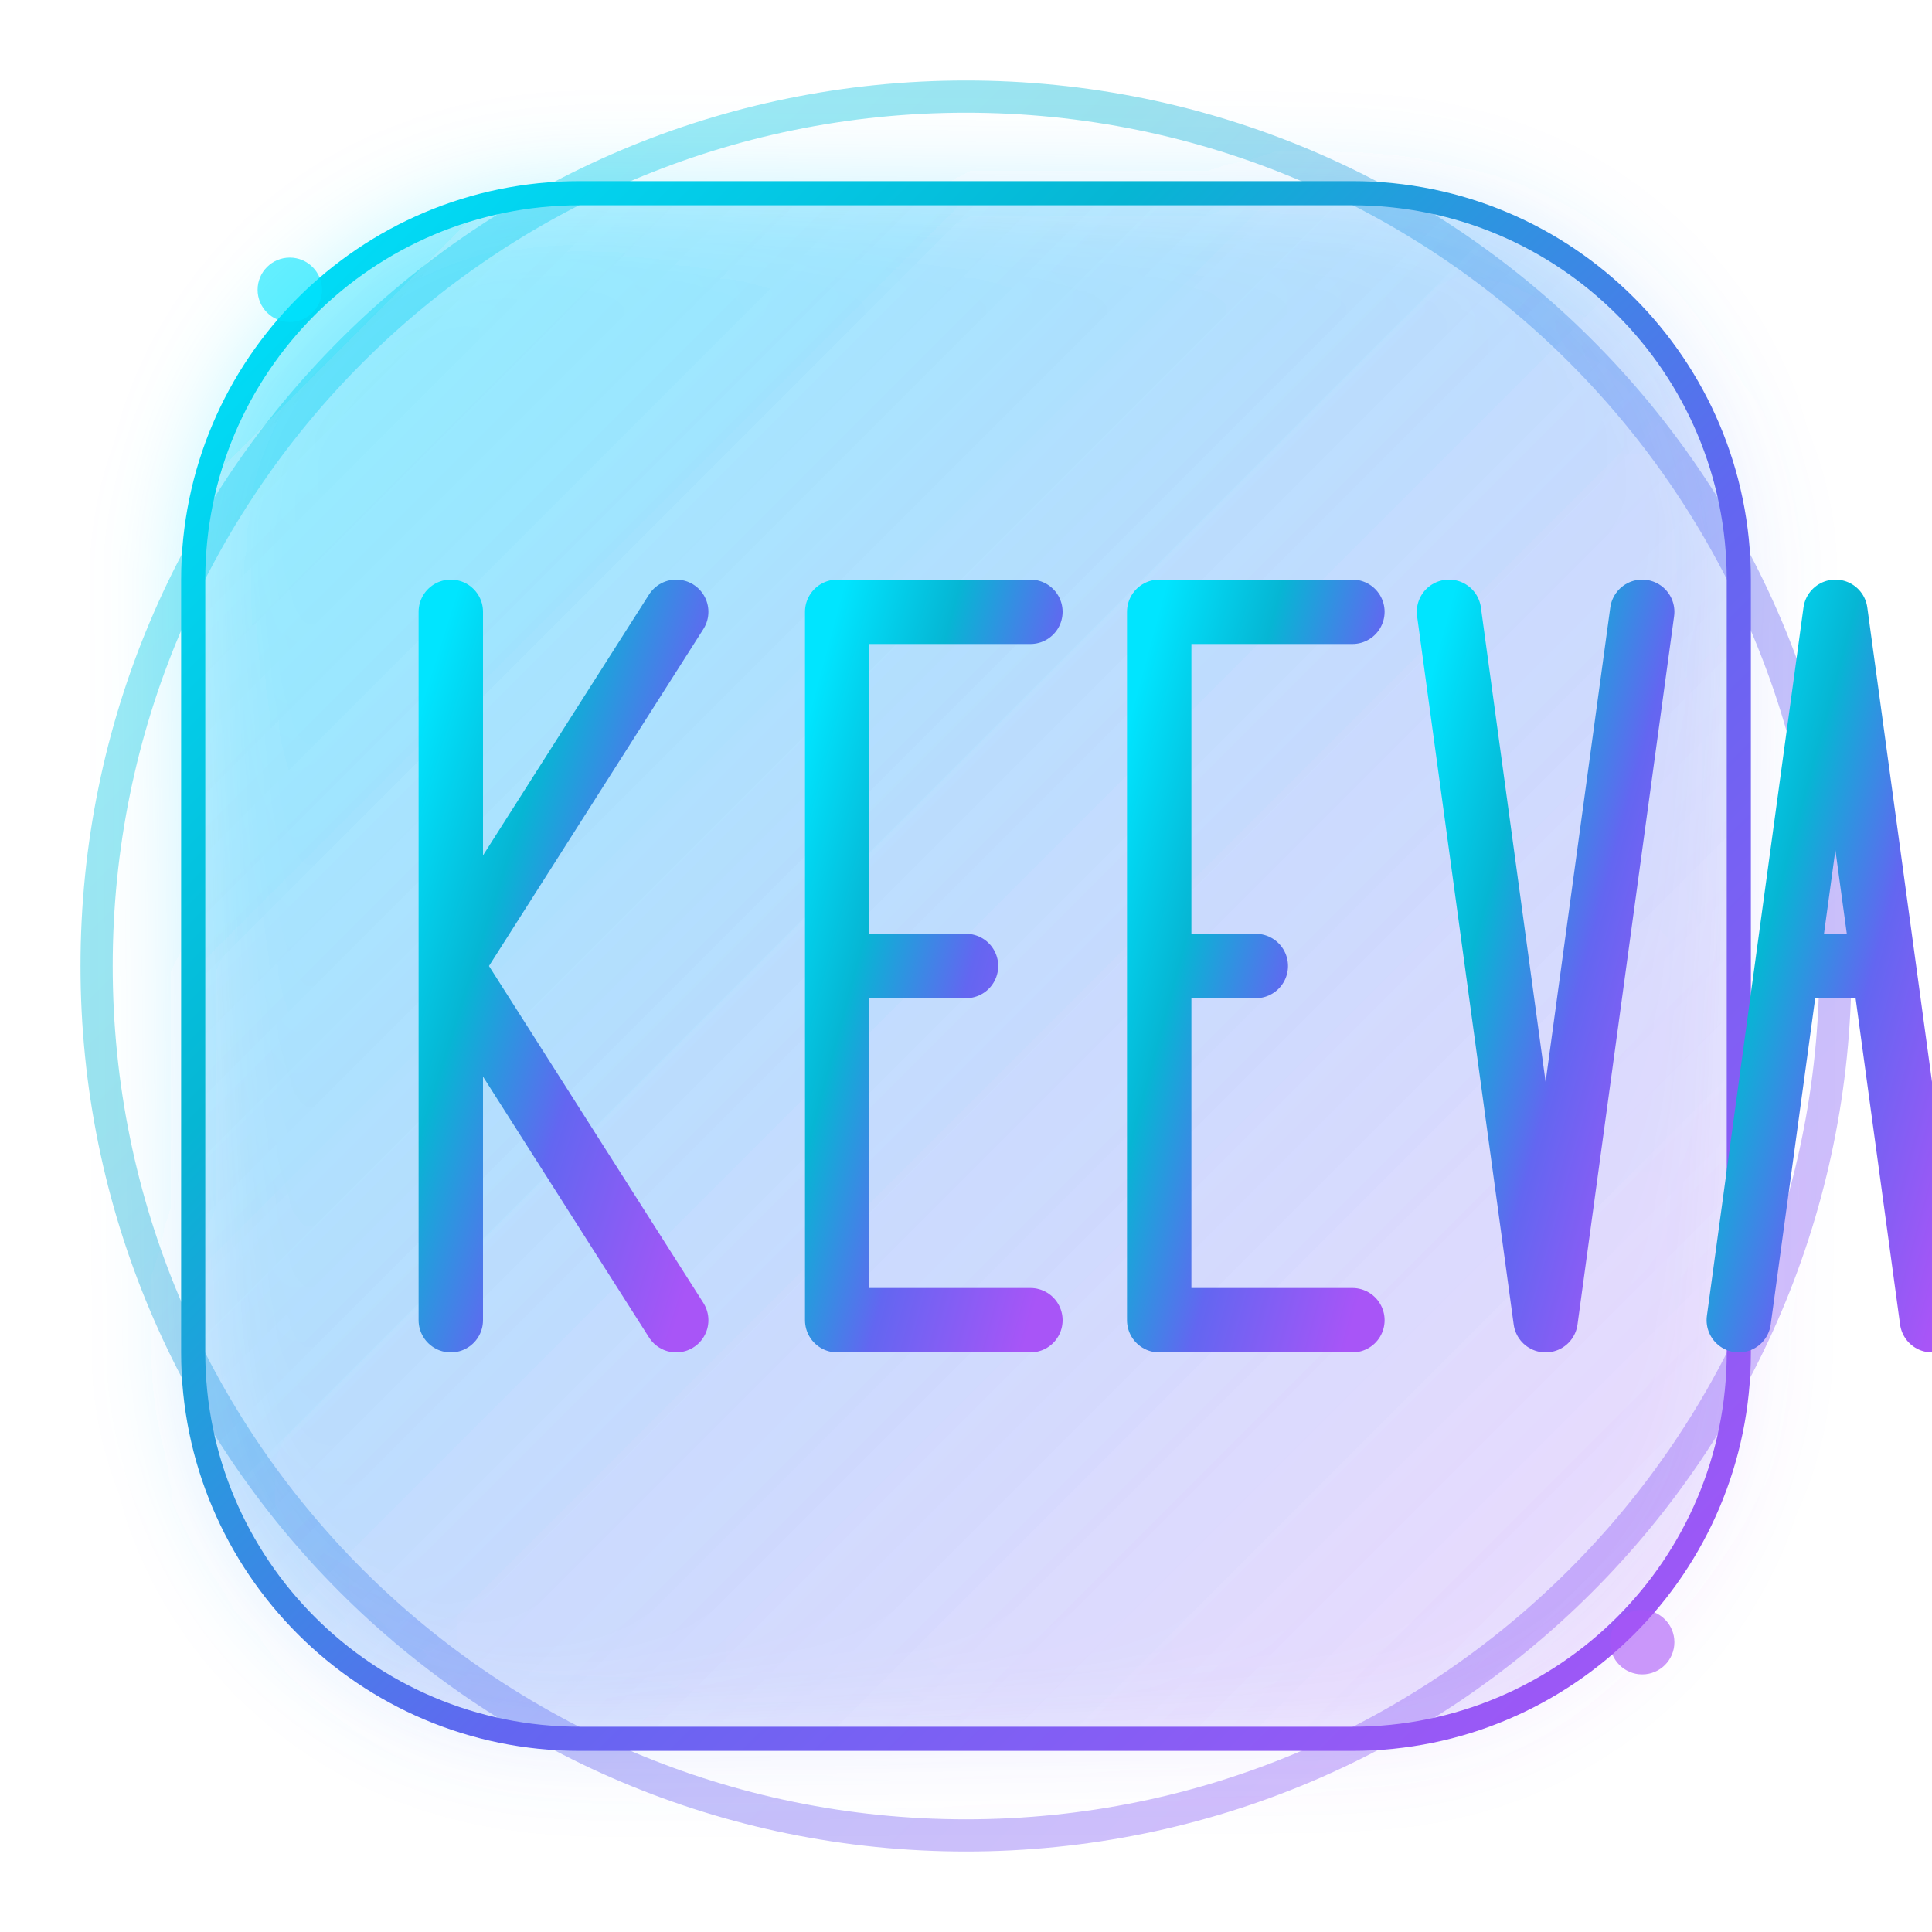
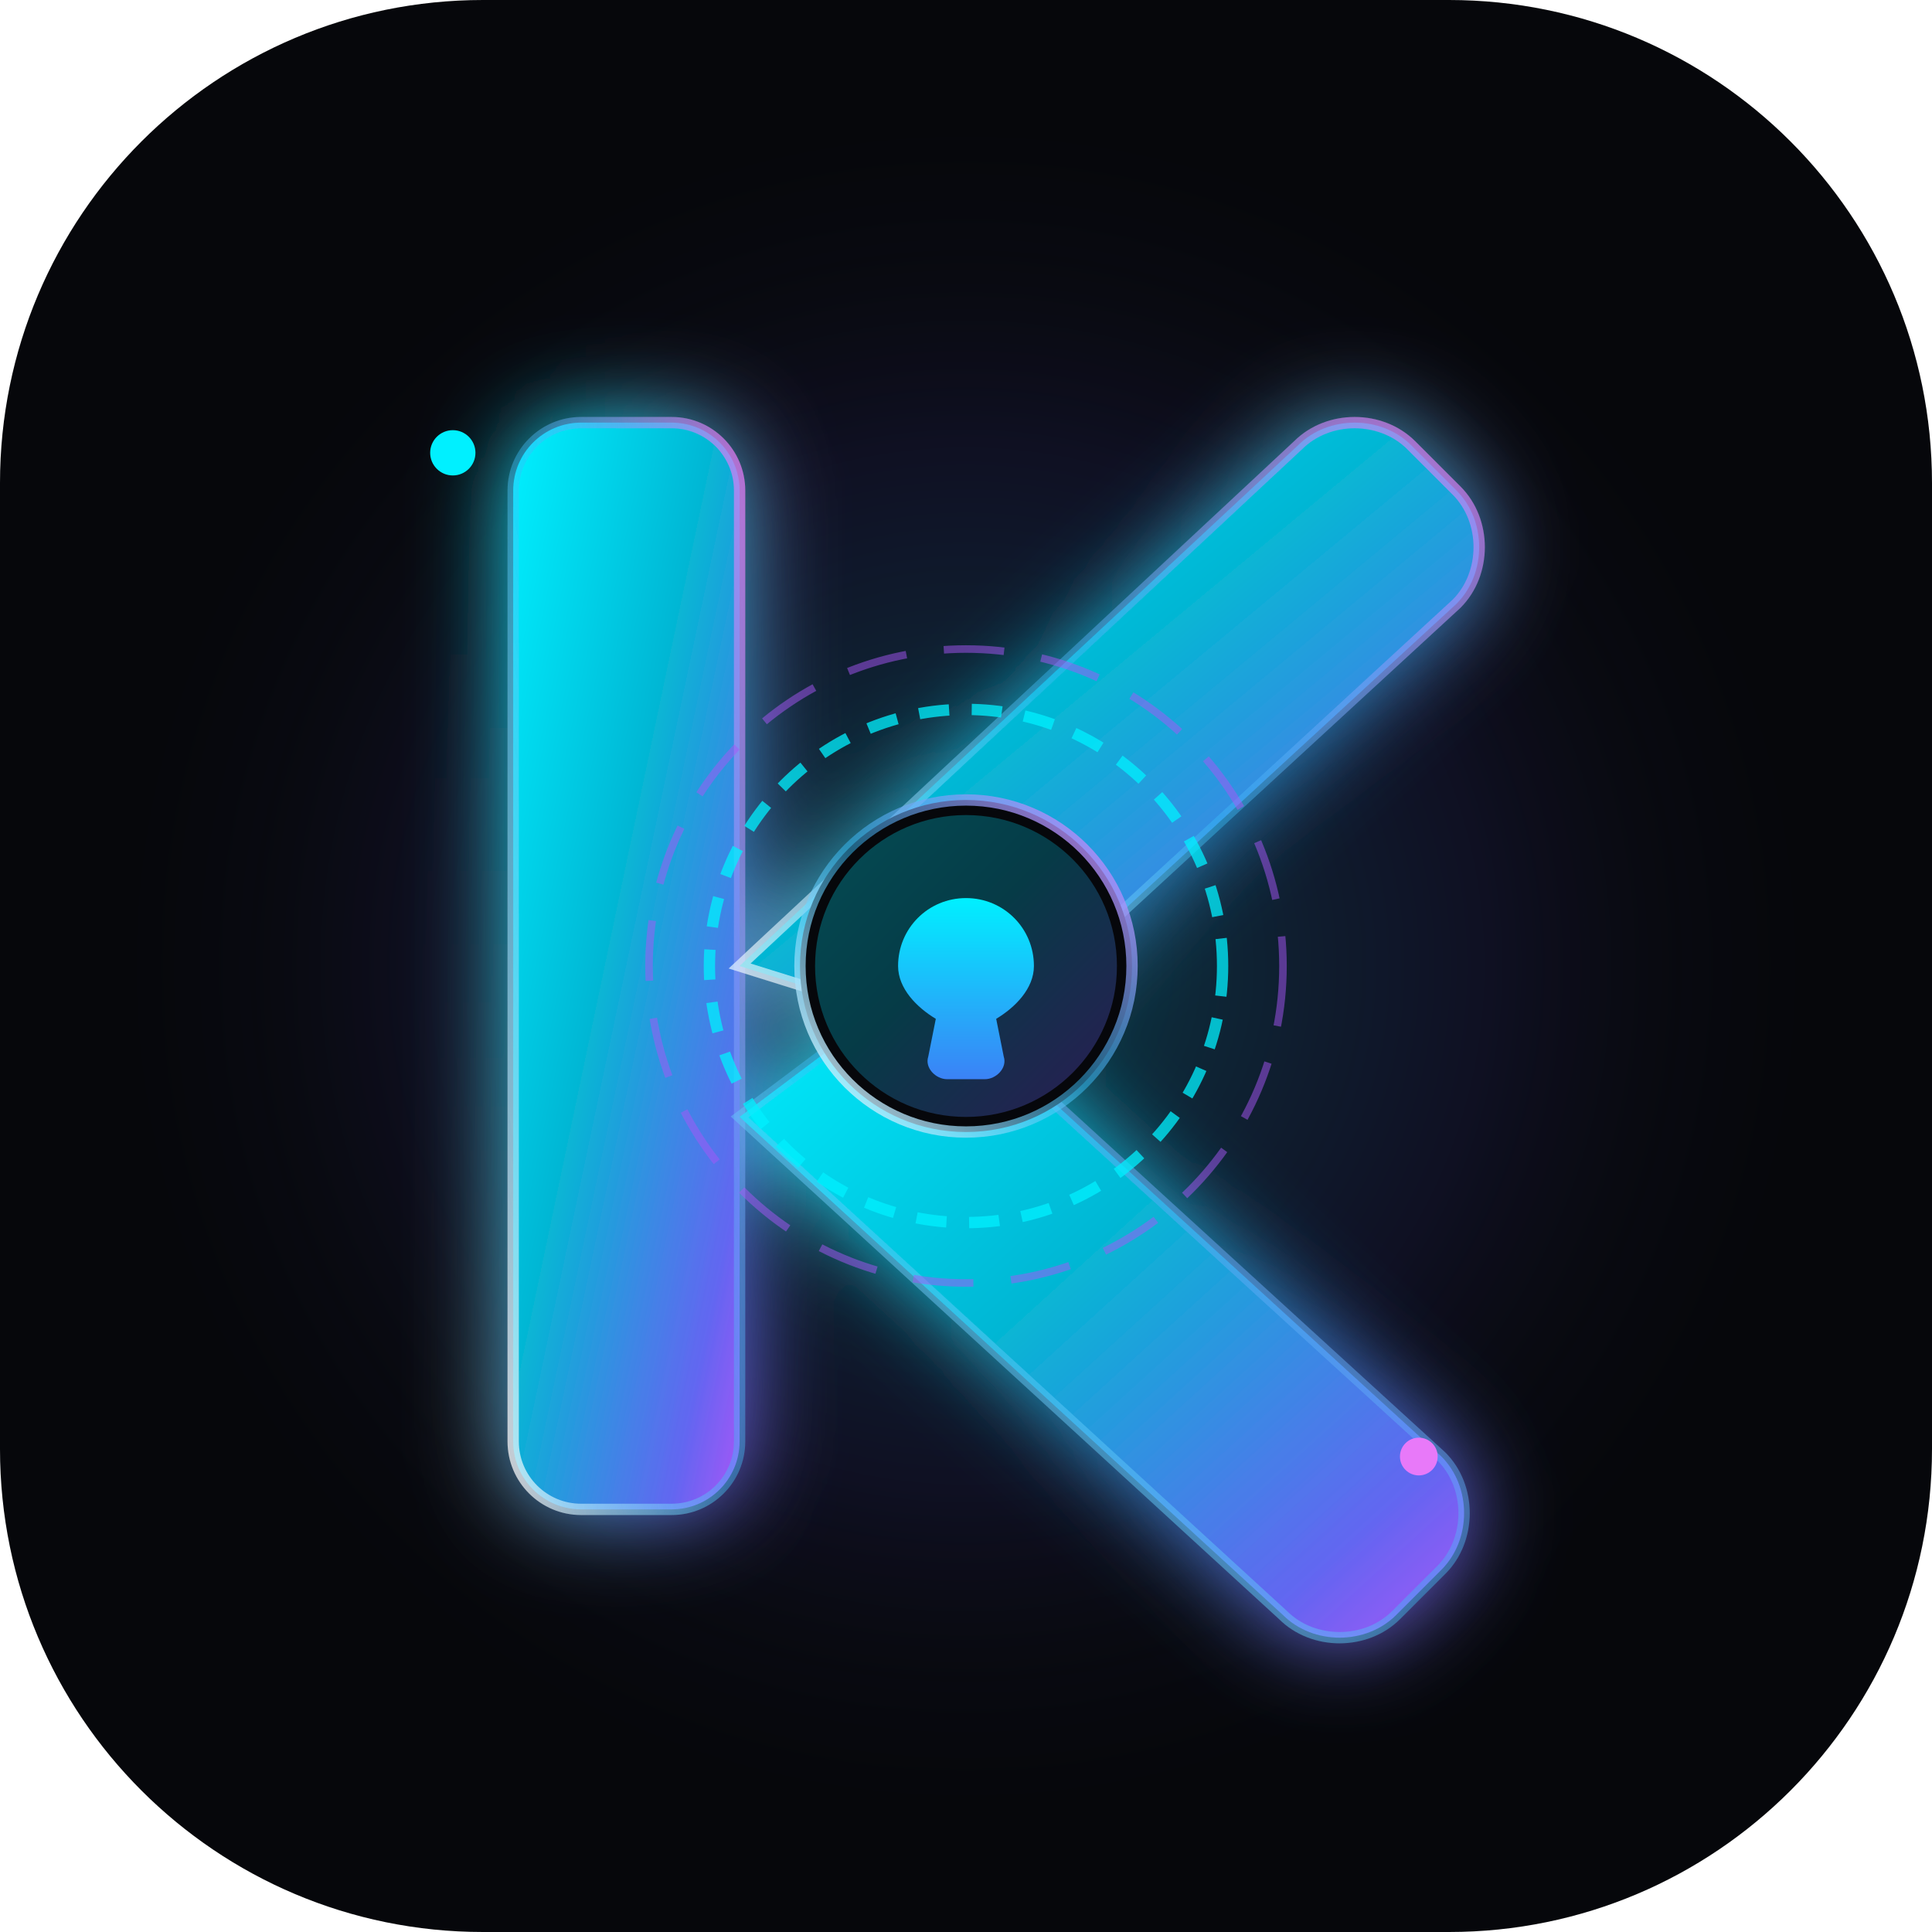
- <svg xmlns="http://www.w3.org/2000/svg" viewBox="0 0 120 120">
+ <svg xmlns="http://www.w3.org/2000/svg" viewBox="0 0 512 512" width="512" height="512" fill="none">
  <defs>
-     <linearGradient id="logoGrad" x1="0%" y1="0%" x2="100%" y2="100%">
-       <stop offset="0%" stop-color="#00E5FF" />
-       <stop offset="30%" stop-color="#06B6D4" />
-       <stop offset="60%" stop-color="#6366F1" />
+     <radialGradient id="bgGlow" cx="50%" cy="50%" r="50%">
+       <stop offset="0%" stop-color="#00F0FF" stop-opacity="0.25" />
+       <stop offset="60%" stop-color="#6366F1" stop-opacity="0.1" />
+       <stop offset="100%" stop-color="#06070B" stop-opacity="0" />
+     </radialGradient>
+     <linearGradient id="kGrad1" x1="0%" y1="0%" x2="100%" y2="100%">
+       <stop offset="0%" stop-color="#00F0FF" />
+       <stop offset="45%" stop-color="#06B6D4" />
+       <stop offset="85%" stop-color="#6366F1" />
      <stop offset="100%" stop-color="#A855F7" />
    </linearGradient>
-     <linearGradient id="glowGrad" x1="0%" y1="0%" x2="100%" y2="100%">
-       <stop offset="0%" stop-color="#00E5FF" stop-opacity="0.3" />
-       <stop offset="100%" stop-color="#A855F7" stop-opacity="0.1" />
+     <linearGradient id="kMetal" x1="0%" y1="100%" x2="100%" y2="0%">
+       <stop offset="0%" stop-color="#FFFFFF" stop-opacity="0.9" />
+       <stop offset="50%" stop-color="#38BDF8" stop-opacity="0.5" />
+       <stop offset="100%" stop-color="#E879F9" stop-opacity="0.9" />
    </linearGradient>
-     <filter id="innerGlow" x="-50%" y="-50%" width="200%" height="200%">
-       <feGaussianBlur stdDeviation="3" result="blur" />
-       <feMerge>
-         <feMergeNode in="blur" />
-         <feMergeNode in="SourceGraphic" />
-       </feMerge>
+     <linearGradient id="keyGlow" x1="0%" y1="0%" x2="0%" y2="100%">
+       <stop offset="0%" stop-color="#00F0FF" />
+       <stop offset="100%" stop-color="#3B82F6" />
+     </linearGradient>
+     <filter id="neonGlow" x="-20%" y="-20%" width="140%" height="140%">
+       <feGaussianBlur stdDeviation="12" result="blur" />
+       <feComposite in="SourceGraphic" in2="blur" operator="over" />
    </filter>
  </defs>
-   <circle cx="60" cy="60" r="54" fill="none" stroke="url(#logoGrad)" stroke-width="2" opacity="0.4" />
-   <rect x="12" y="12" width="96" height="96" rx="24" fill="url(#glowGrad)" filter="url(#innerGlow)" />
-   <rect x="12" y="12" width="96" height="96" rx="24" fill="none" stroke="url(#logoGrad)" stroke-width="1.5" />
-   <g transform="translate(60, 60)">
-     <path d="M-32 -22 L-32 22 M-32 0 L-18 -22 M-32 0 L-18 22" stroke="url(#logoGrad)" stroke-width="4" stroke-linecap="round" stroke-linejoin="round" fill="none" />
-     <path d="M-8 -22 L4 -22 M-8 0 L0 0 M-8 22 L4 22 M-8 -22 L-8 22" stroke="url(#logoGrad)" stroke-width="4" stroke-linecap="round" stroke-linejoin="round" fill="none" />
-     <path d="M12 -22 L24 -22 M12 0 L18 0 M12 22 L24 22 M12 -22 L12 22" stroke="url(#logoGrad)" stroke-width="4" stroke-linecap="round" stroke-linejoin="round" fill="none" />
-     <path d="M30 -22 L36 22 L42 -22" stroke="url(#logoGrad)" stroke-width="4" stroke-linecap="round" stroke-linejoin="round" fill="none" />
-     <path d="M48 22 L54 -22 L60 22 M51 0 L57 0" stroke="url(#logoGrad)" stroke-width="4" stroke-linecap="round" stroke-linejoin="round" fill="none" />
+   <rect width="512" height="512" rx="128" fill="#06070B" />
+   <circle cx="256" cy="256" r="230" fill="url(#bgGlow)" />
+   <g filter="url(#neonGlow)">
+     <rect x="136" y="112" width="60" height="288" rx="18" fill="url(#kGrad1)" />
+     <rect x="136" y="112" width="60" height="288" rx="18" stroke="url(#kMetal)" stroke-width="3" fill="none" opacity="0.8" />
+     <path d="M196 256 L344 118 C352 110 366 110 374 118 L386 130 C394 138 394 152 386 160 L260 276 Z" fill="url(#kGrad1)" />
+     <path d="M196 256 L344 118 C352 110 366 110 374 118 L386 130 C394 138 394 152 386 160 L260 276 Z" stroke="url(#kMetal)" stroke-width="3" fill="none" opacity="0.8" />
+     <path d="M244 260 L382 386 C390 394 390 408 382 416 L370 428 C362 436 348 436 340 428 L196 296 Z" fill="url(#kGrad1)" />
+     <path d="M244 260 L382 386 C390 394 390 408 382 416 L370 428 C362 436 348 436 340 428 L196 296 Z" stroke="url(#kMetal)" stroke-width="3" fill="none" opacity="0.8" />
  </g>
-   <circle cx="18" cy="18" r="2" fill="#00E5FF" opacity="0.6" />
-   <circle cx="102" cy="102" r="2" fill="#A855F7" opacity="0.6" />
+   <g transform="translate(256, 256)">
+     <circle r="68" stroke="#00F0FF" stroke-width="3" stroke-dasharray="8 6" opacity="0.75" />
+     <circle r="84" stroke="#A855F7" stroke-width="2" stroke-dasharray="16 10" opacity="0.5" />
+     <circle r="44" fill="#06070B" stroke="url(#kMetal)" stroke-width="3" />
+     <circle r="40" fill="url(#kGrad1)" opacity="0.3" />
+     <path d="M0 -18 C-10 -18 -18 -10 -18 0 C-18 6 -13 11 -8 14 L-10 24 C-11 27 -8 30 -5 30 L5 30 C8 30 11 27 10 24 L8 14 C13 11 18 6 18 0 C18 -10 10 -18 0 -18 Z" fill="url(#keyGlow)" />
+     <circle cx="-136" cy="-136" r="6" fill="#00F0FF" />
+     <circle cx="120" cy="130" r="5" fill="#E879F9" />
+   </g>
</svg>
